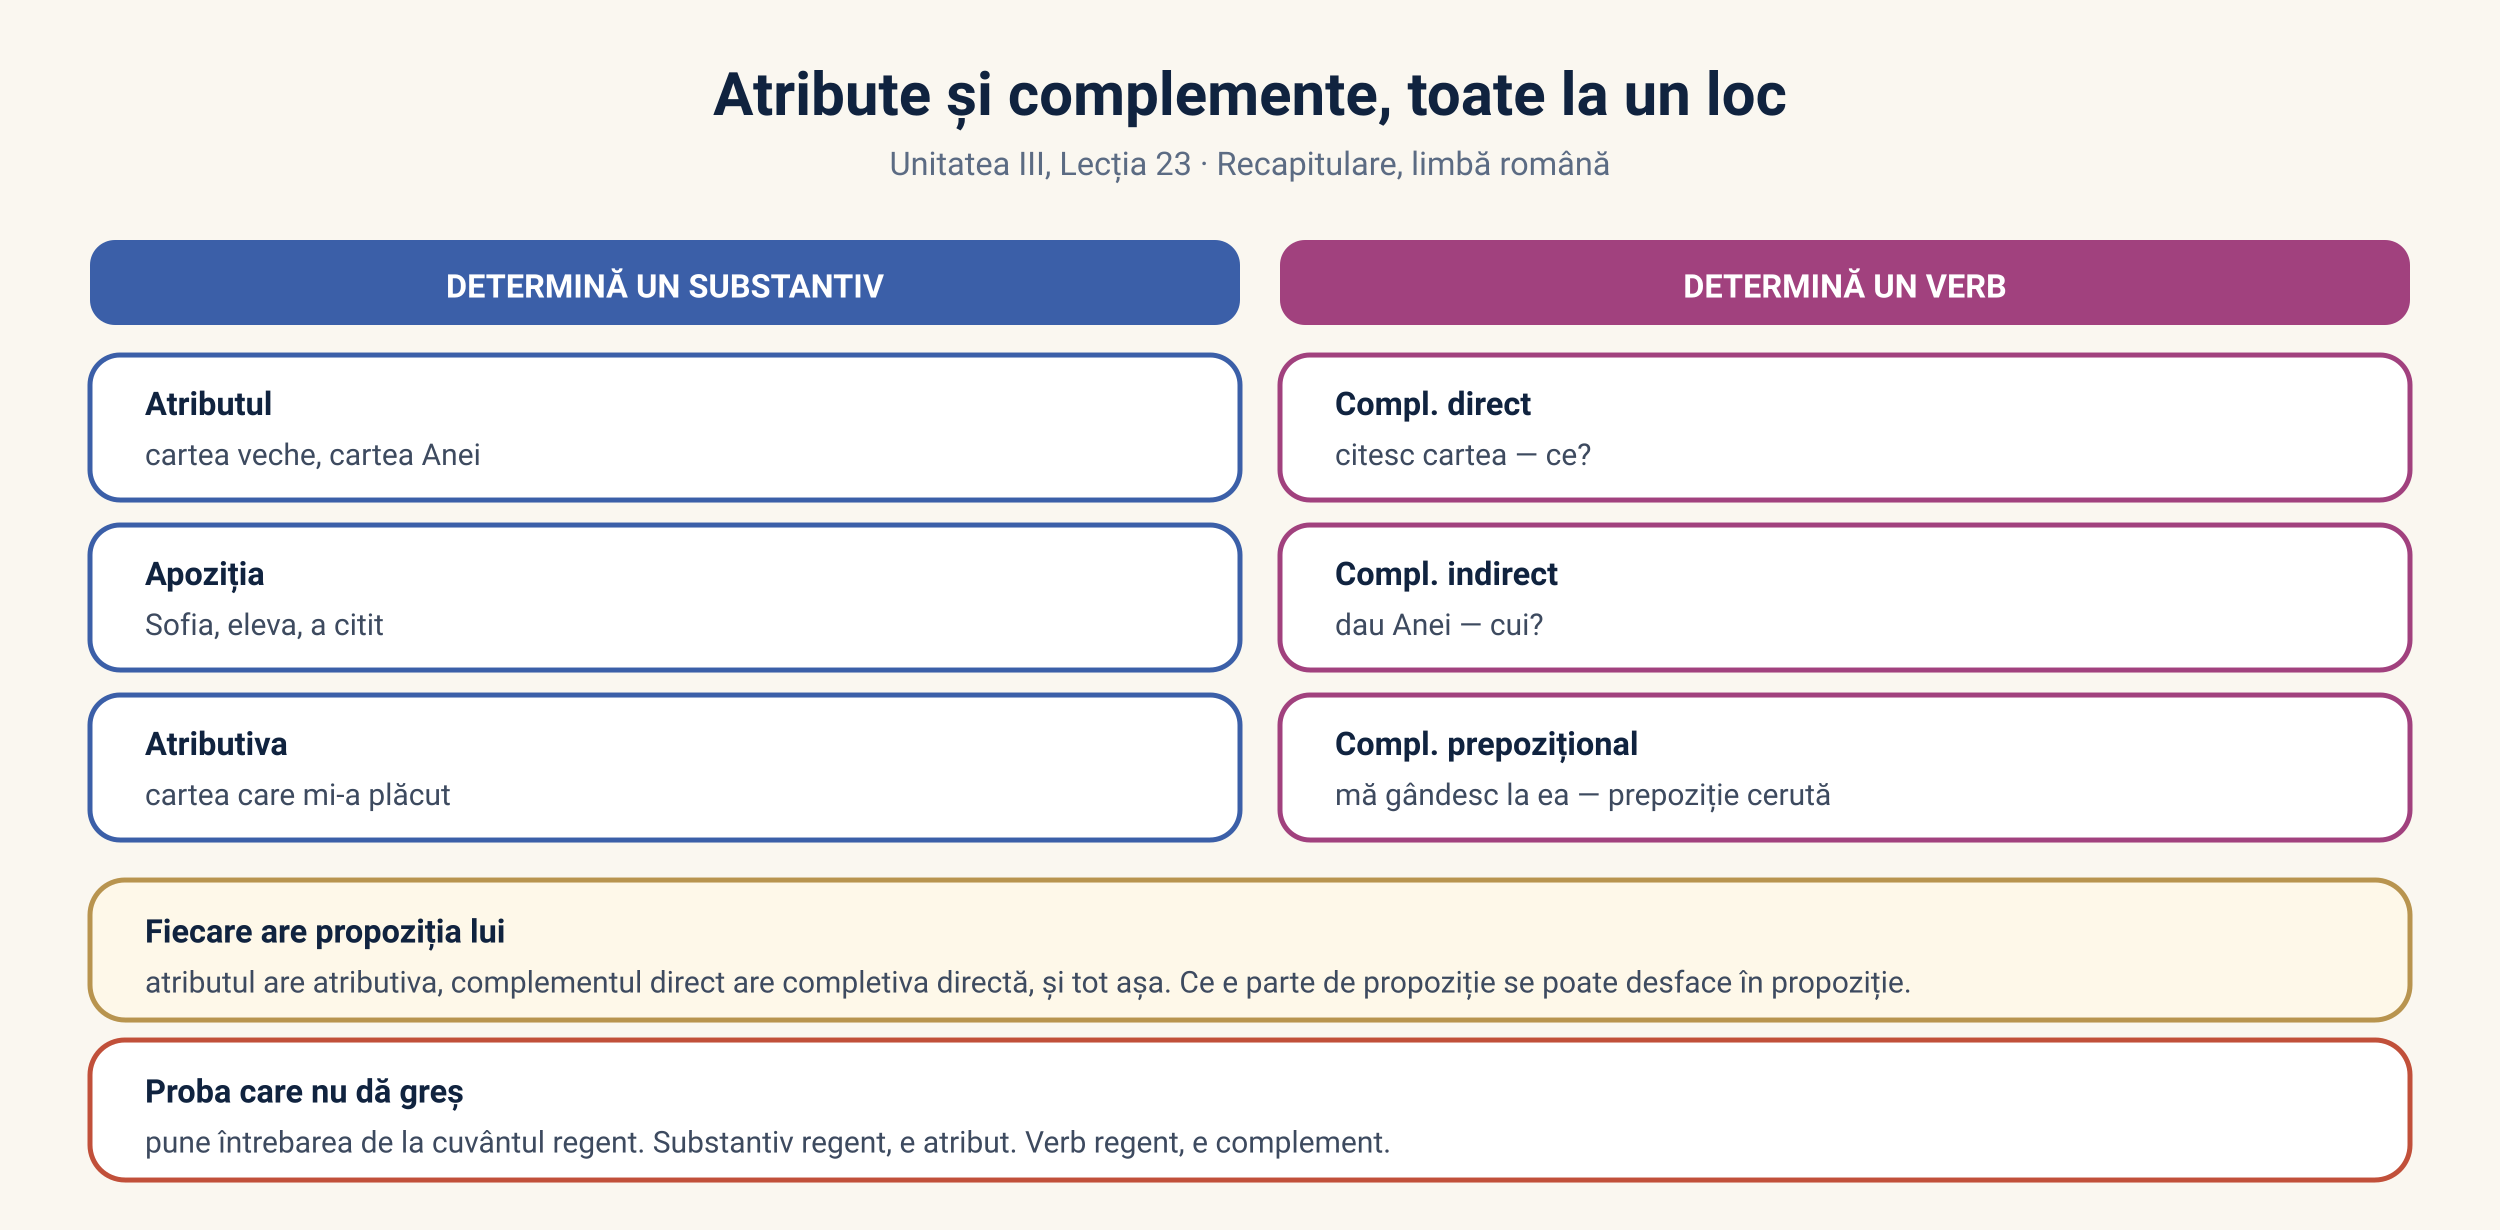
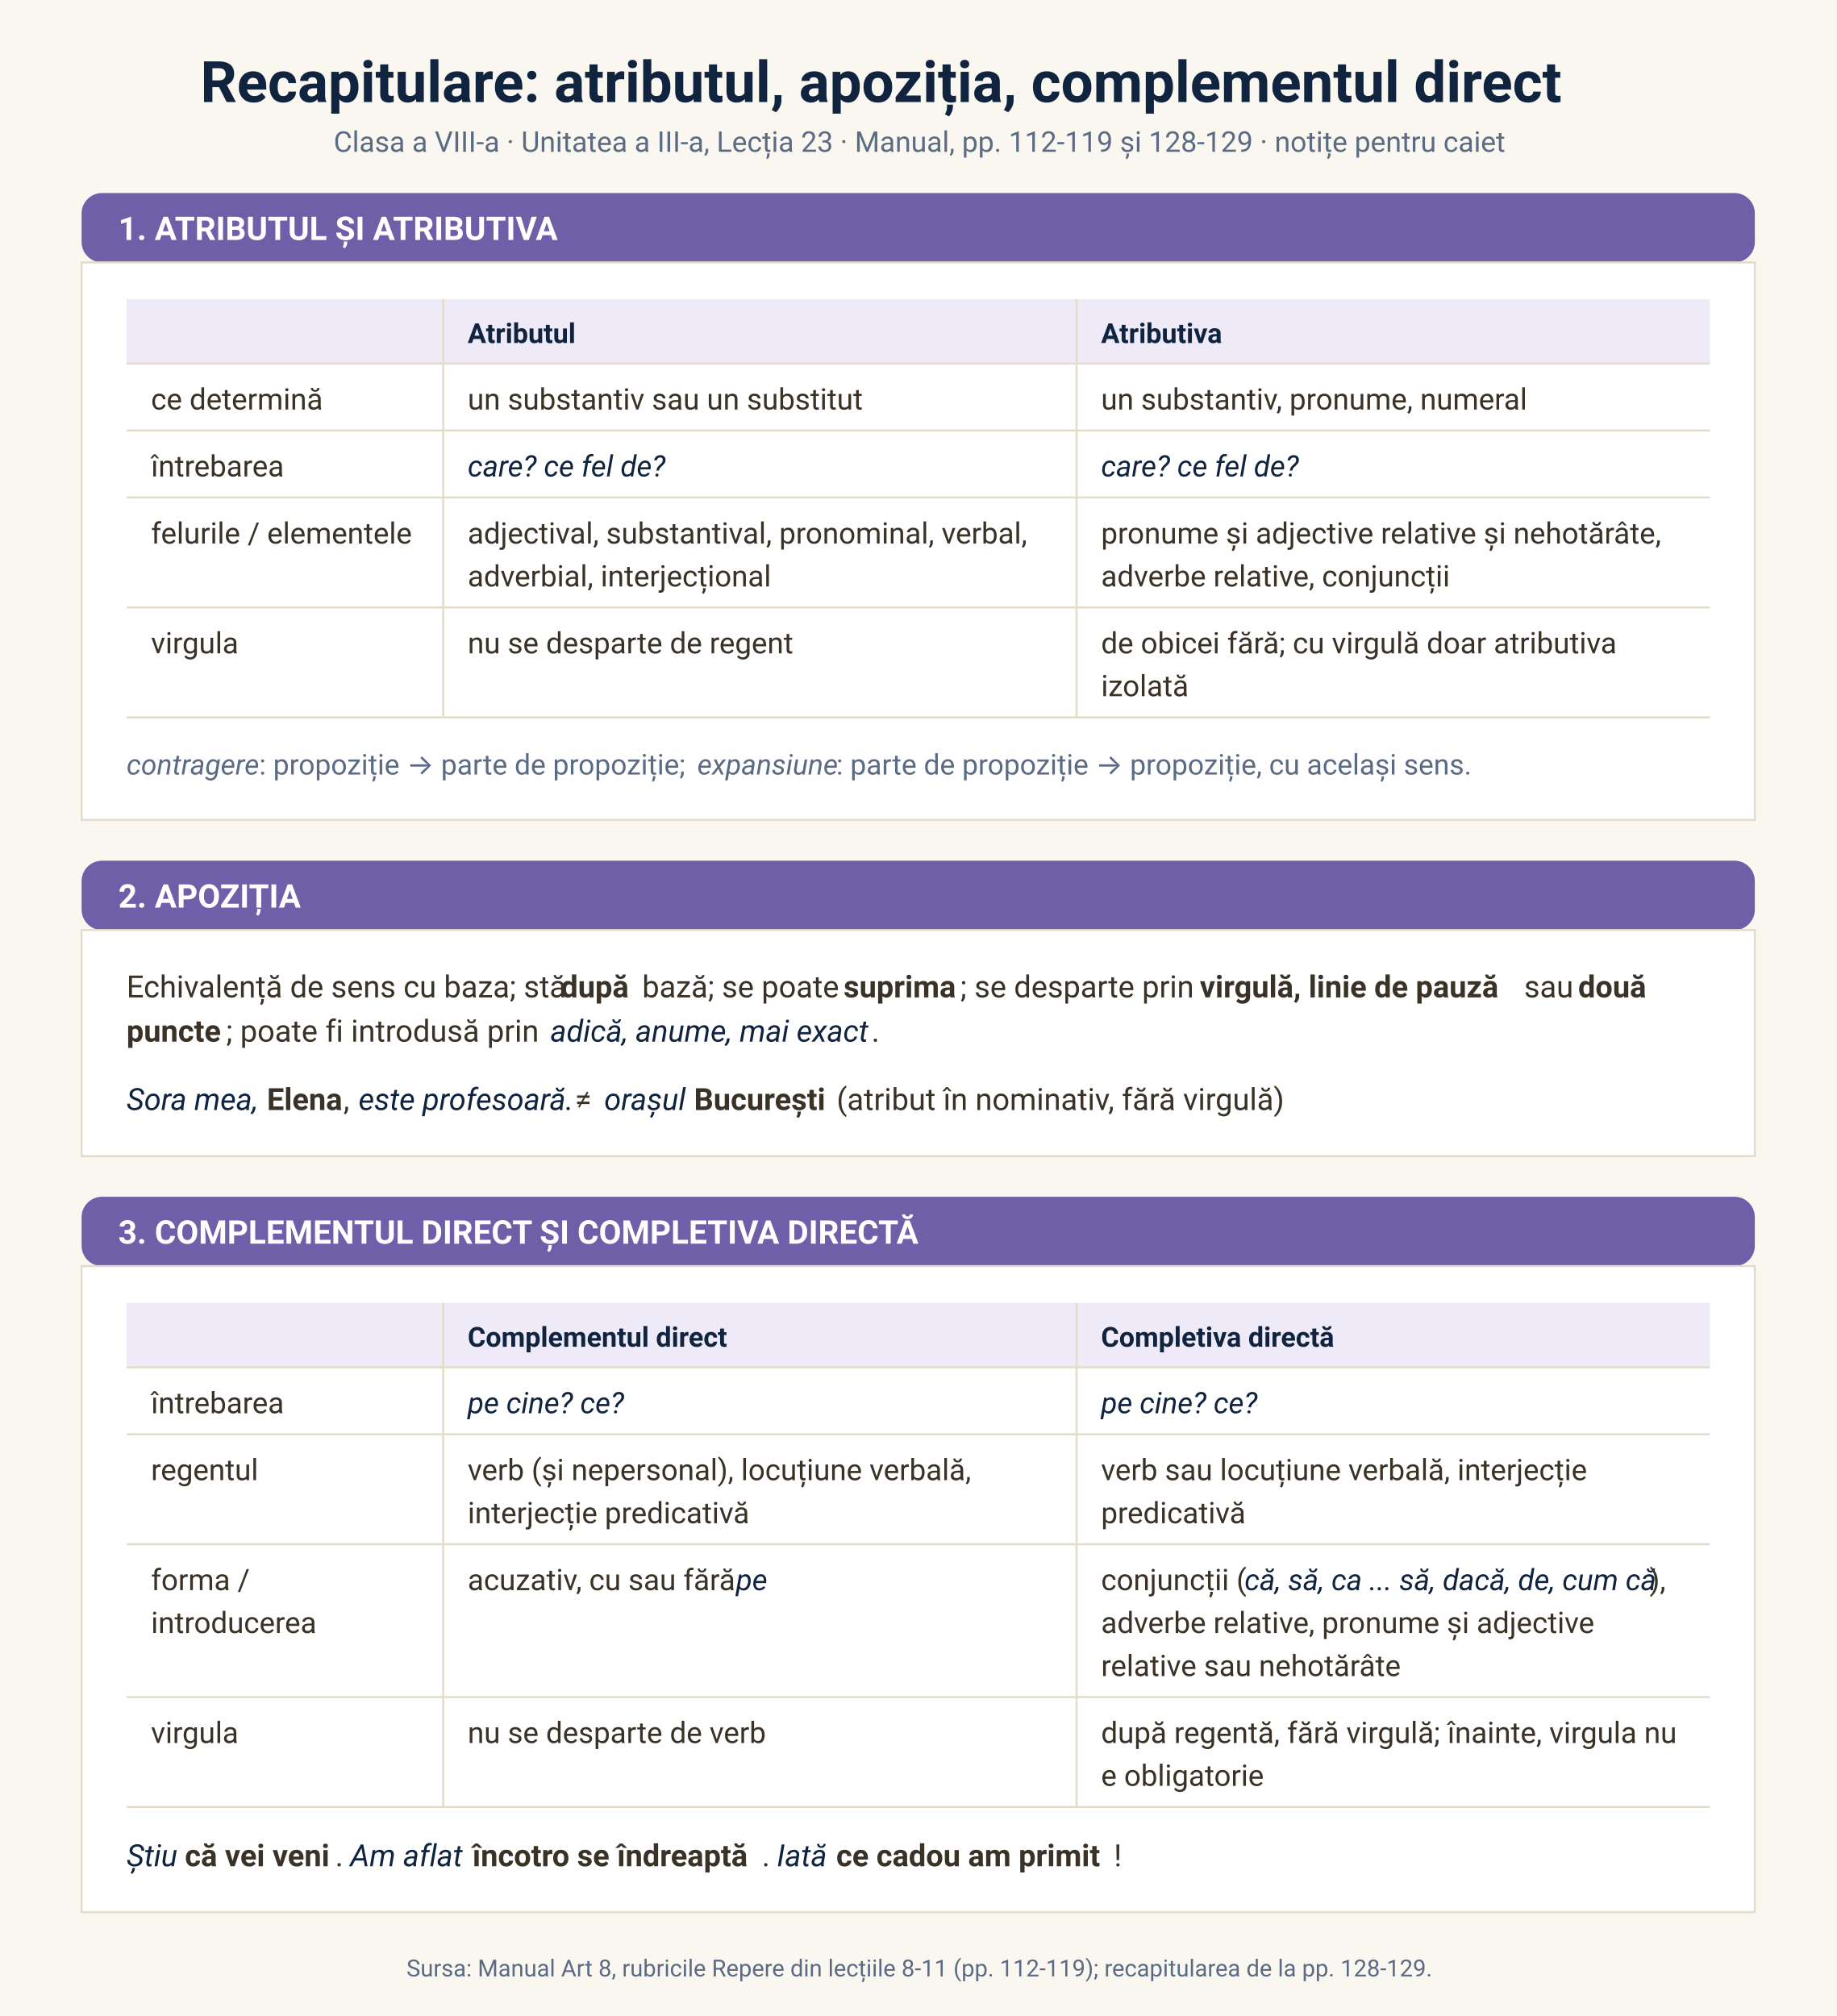
- <svg xmlns="http://www.w3.org/2000/svg" viewBox="0 0 1000 492" font-family="'Segoe UI', 'Plus Jakarta Sans', -apple-system, Roboto, sans-serif">
-   <rect width="1000" height="492" fill="#faf7f0" />
-   <text x="500" y="46" text-anchor="middle" font-size="24" font-weight="700" fill="#10233f">Atribute și complemente, toate la un loc</text>
-   <text x="500" y="70" text-anchor="middle" font-size="13" fill="#5b6b83">Unitatea III, Lecția 23 · Recapitulare, limbă română</text>
-   <rect x="36" y="96" width="460" height="34" rx="10" fill="#3b5fa8" />
-   <text x="266" y="119" text-anchor="middle" font-size="13" font-weight="700" fill="#ffffff">DETERMINĂ UN SUBSTANTIV</text>
-   <rect x="512" y="96" width="452" height="34" rx="10" fill="#a1417e" />
-   <text x="738" y="119" text-anchor="middle" font-size="13" font-weight="700" fill="#ffffff">DETERMINĂ UN VERB</text>
-   <rect x="36" y="142" width="460" height="58" rx="12" fill="#ffffff" stroke="#3b5fa8" stroke-width="2" />
-   <text x="58" y="166" font-size="13" font-weight="700" fill="#10233f">Atributul</text>
-   <text x="58" y="186" font-size="12" fill="#3d4a5f">cartea veche, cartea Anei</text>
-   <rect x="36" y="210" width="460" height="58" rx="12" fill="#ffffff" stroke="#3b5fa8" stroke-width="2" />
-   <text x="58" y="234" font-size="13" font-weight="700" fill="#10233f">Apoziția</text>
-   <text x="58" y="254" font-size="12" fill="#3d4a5f">Sofia, eleva, a citit</text>
-   <rect x="36" y="278" width="460" height="58" rx="12" fill="#ffffff" stroke="#3b5fa8" stroke-width="2" />
-   <text x="58" y="302" font-size="13" font-weight="700" fill="#10233f">Atributiva</text>
-   <text x="58" y="322" font-size="12" fill="#3d4a5f">cartea care mi-a plăcut</text>
-   <rect x="512" y="142" width="452" height="58" rx="12" fill="#ffffff" stroke="#a1417e" stroke-width="2" />
-   <text x="534" y="166" font-size="13" font-weight="700" fill="#10233f">Compl. direct</text>
-   <text x="534" y="186" font-size="12" fill="#3d4a5f">citesc cartea — ce?</text>
-   <rect x="512" y="210" width="452" height="58" rx="12" fill="#ffffff" stroke="#a1417e" stroke-width="2" />
-   <text x="534" y="234" font-size="13" font-weight="700" fill="#10233f">Compl. indirect</text>
-   <text x="534" y="254" font-size="12" fill="#3d4a5f">dau Anei — cui?</text>
-   <rect x="512" y="278" width="452" height="58" rx="12" fill="#ffffff" stroke="#a1417e" stroke-width="2" />
-   <text x="534" y="302" font-size="13" font-weight="700" fill="#10233f">Compl. prepozițional</text>
-   <text x="534" y="322" font-size="12" fill="#3d4a5f">mă gândesc la ea — prepoziție cerută</text>
-   <rect x="36" y="352" width="928" height="56" rx="14" fill="#fef8e9" stroke="#b8944f" stroke-width="2" />
-   <text x="58" y="377" font-size="13" font-weight="700" fill="#10233f">Fiecare are propoziția lui</text>
-   <text x="58" y="397" font-size="12" fill="#3d4a5f">atributul are atributiva, complementul direct are completiva directă, și tot așa. Ce e parte de propoziție se poate desface în propoziție.</text>
-   <rect x="36" y="416" width="928" height="56" rx="14" fill="#ffffff" stroke="#c1503a" stroke-width="2" />
-   <text x="58" y="441" font-size="13" font-weight="700" fill="#10233f">Proba care nu dă greș</text>
-   <text x="58" y="461" font-size="12" fill="#3d4a5f">pune întrebarea de la cuvântul regent. Substantiv regent, e atribut. Verb regent, e complement.</text>
+ <svg xmlns="http://www.w3.org/2000/svg" viewBox="0 0 900 988" font-family="'Segoe UI', 'Plus Jakarta Sans', -apple-system, Roboto, sans-serif">
+   <rect width="900" height="988" fill="#faf7f0" />
+   <text x="98.2" y="50.0" font-size="28" fill="#10233f" font-weight="700" textLength="704.8" lengthAdjust="spacing">Recapitulare: atributul, apoziția, complementul direct</text>
+   <text x="163.5" y="74.4" font-size="14" fill="#5b6b83" textLength="573.0" lengthAdjust="spacing">Clasa a VIII-a · Unitatea a III-a, Lecția 23 · Manual, pp. 112-119 și 128-129 · notițe pentru caiet</text>
+   <rect x="40" y="94.6" width="820" height="34" rx="10" fill="#6f5ea8" />
+   <text x="58" y="117.6" font-size="16" font-weight="700" fill="#ffffff">1. ATRIBUTUL ȘI ATRIBUTIVA</text>
+   <rect x="40" y="128.6" width="820" height="273.2" fill="#ffffff" stroke="#e3dccb" />
+   <rect x="62.0" y="146.6" width="776.0" height="31.6" fill="#efeaf8" />
+   <text x="229.2" y="168.1" font-size="13.5" fill="#10233f" font-weight="700" textLength="57.8" lengthAdjust="spacing">Atributul</text>
+   <text x="539.6" y="168.1" font-size="13.5" fill="#10233f" font-weight="700" textLength="64.1" lengthAdjust="spacing">Atributiva</text>
+   <line x1="62.0" y1="178.2" x2="838.0" y2="178.2" stroke="#e3dccb" />
+   <text x="74.0" y="200.7" font-size="14.5" fill="#3a3226" textLength="83.4" lengthAdjust="spacing">ce determină</text>
+   <text x="229.2" y="200.7" font-size="14.5" fill="#3a3226" textLength="191.0" lengthAdjust="spacing">un substantiv sau un substitut</text>
+   <text x="539.6" y="200.7" font-size="14.5" fill="#3a3226" textLength="210.8" lengthAdjust="spacing">un substantiv, pronume, numeral</text>
+   <line x1="62.0" y1="211.0" x2="838.0" y2="211.0" stroke="#e3dccb" />
+   <text x="74.0" y="233.5" font-size="14.5" fill="#3a3226" textLength="65.2" lengthAdjust="spacing">întrebarea</text>
+   <text x="229.2" y="233.5" font-size="14.5" fill="#10233f" font-style="italic" textLength="94.4" lengthAdjust="spacing">care? ce fel de?</text>
+   <text x="539.6" y="233.5" font-size="14.5" fill="#10233f" font-style="italic" textLength="94.4" lengthAdjust="spacing">care? ce fel de?</text>
+   <line x1="62.0" y1="243.8" x2="838.0" y2="243.8" stroke="#e3dccb" />
+   <text x="74.0" y="266.4" font-size="14.5" fill="#3a3226" textLength="127.2" lengthAdjust="spacing">felurile / elementele</text>
+   <text x="229.2" y="266.4" font-size="14.5" fill="#3a3226" textLength="273.3" lengthAdjust="spacing">adjectival, substantival, pronominal, verbal,</text>
+   <text x="229.2" y="287.4" font-size="14.5" fill="#3a3226" textLength="148.6" lengthAdjust="spacing">adverbial, interjecțional</text>
+   <text x="539.6" y="266.4" font-size="14.5" fill="#3a3226" textLength="273.5" lengthAdjust="spacing">pronume și adjective relative și nehotărâte,</text>
+   <text x="539.6" y="287.4" font-size="14.5" fill="#3a3226" textLength="171.1" lengthAdjust="spacing">adverbe relative, conjuncții</text>
+   <line x1="62.0" y1="297.7" x2="838.0" y2="297.7" stroke="#e3dccb" />
+   <text x="74.0" y="320.2" font-size="14.5" fill="#3a3226" textLength="43.2" lengthAdjust="spacing">virgula</text>
+   <text x="229.2" y="320.2" font-size="14.5" fill="#3a3226" textLength="159.5" lengthAdjust="spacing">nu se desparte de regent</text>
+   <text x="539.6" y="320.2" font-size="14.5" fill="#3a3226" textLength="253.6" lengthAdjust="spacing">de obicei fără; cu virgulă doar atributiva</text>
+   <text x="539.6" y="341.2" font-size="14.5" fill="#3a3226" textLength="41.8" lengthAdjust="spacing">izolată</text>
+   <line x1="62.0" y1="351.6" x2="838.0" y2="351.6" stroke="#e3dccb" />
+   <line x1="217.2" y1="146.6" x2="217.2" y2="351.6" stroke="#e3dccb" />
+   <line x1="527.6" y1="146.6" x2="527.6" y2="351.6" stroke="#e3dccb" />
+   <text x="62.0" y="379.6" font-size="14" fill="#5b6b83" font-style="italic" textLength="65.0" lengthAdjust="spacing">contragere</text>
+   <text x="127.0" y="379.6" font-size="14" fill="#5b6b83" textLength="211.0" lengthAdjust="spacing">: propoziție → parte de propoziție;</text>
+   <text x="341.7" y="379.6" font-size="14" fill="#5b6b83" font-style="italic" textLength="68.0" lengthAdjust="spacing">expansiune</text>
+   <text x="409.8" y="379.6" font-size="14" fill="#5b6b83" textLength="307.4" lengthAdjust="spacing">: parte de propoziție → propoziție, cu același sens.</text>
+   <rect x="40" y="421.8" width="820" height="34" rx="10" fill="#6f5ea8" />
+   <text x="58" y="444.8" font-size="16" font-weight="700" fill="#ffffff">2. APOZIȚIA</text>
+   <rect x="40" y="455.8" width="820" height="110.8" fill="#ffffff" stroke="#e3dccb" />
+   <text x="62.0" y="488.8" font-size="15" fill="#3a3226" textLength="208.8" lengthAdjust="spacing">Echivalență de sens cu baza; stă</text>
+   <text x="274.8" y="488.8" font-size="15" fill="#3a3226" font-weight="700" textLength="35.8" lengthAdjust="spacing">după</text>
+   <text x="314.7" y="488.8" font-size="15" fill="#3a3226" textLength="94.6" lengthAdjust="spacing">bază; se poate</text>
+   <text x="413.4" y="488.8" font-size="15" fill="#3a3226" font-weight="700" textLength="57.1" lengthAdjust="spacing">suprima</text>
+   <text x="470.6" y="488.8" font-size="15" fill="#3a3226" textLength="113.4" lengthAdjust="spacing">; se desparte prin</text>
+   <text x="588.0" y="488.8" font-size="15" fill="#3a3226" font-weight="700" textLength="154.8" lengthAdjust="spacing">virgulă, linie de pauză</text>
+   <text x="746.9" y="488.8" font-size="15" fill="#3a3226" textLength="22.5" lengthAdjust="spacing">sau</text>
+   <text x="773.4" y="488.8" font-size="15" fill="#3a3226" font-weight="700" textLength="35.7" lengthAdjust="spacing">două</text>
+   <text x="62.0" y="510.5" font-size="15" fill="#3a3226" font-weight="700" textLength="48.8" lengthAdjust="spacing">puncte</text>
+   <text x="110.8" y="510.5" font-size="15" fill="#3a3226" textLength="154.9" lengthAdjust="spacing">; poate fi introdusă prin</text>
+   <text x="269.7" y="510.5" font-size="15" fill="#10233f" font-style="italic" textLength="157.3" lengthAdjust="spacing">adică, anume, mai exact</text>
+   <text x="427.1" y="510.5" font-size="15" fill="#3a3226" textLength="3.3" lengthAdjust="spacing">.</text>
+   <text x="62.0" y="544.0" font-size="15" fill="#10233f" font-style="italic" textLength="64.8" lengthAdjust="spacing">Sora mea,</text>
+   <text x="130.8" y="544.0" font-size="15" fill="#3a3226" font-weight="700" textLength="37.5" lengthAdjust="spacing">Elena</text>
+   <text x="168.3" y="544.0" font-size="15" fill="#3a3226" textLength="3.3" lengthAdjust="spacing">,</text>
+   <text x="175.7" y="544.0" font-size="15" fill="#10233f" font-style="italic" textLength="102.0" lengthAdjust="spacing">este profesoară.</text>
+   <text x="281.7" y="544.0" font-size="15" fill="#3a3226" textLength="10.3" lengthAdjust="spacing">≠</text>
+   <text x="296.1" y="544.0" font-size="15" fill="#10233f" font-style="italic" textLength="39.9" lengthAdjust="spacing">orașul</text>
+   <text x="340.1" y="544.0" font-size="15" fill="#3a3226" font-weight="700" textLength="65.8" lengthAdjust="spacing">București</text>
+   <text x="410.0" y="544.0" font-size="15" fill="#3a3226" textLength="220.6" lengthAdjust="spacing">(atribut în nominativ, fără virgulă)</text>
+   <rect x="40" y="586.5" width="820" height="34" rx="10" fill="#6f5ea8" />
+   <text x="58" y="609.5" font-size="16" font-weight="700" fill="#ffffff">3. COMPLEMENTUL DIRECT ȘI COMPLETIVA DIRECTĂ</text>
+   <rect x="40" y="620.5" width="820" height="316.6" fill="#ffffff" stroke="#e3dccb" />
+   <rect x="62.0" y="638.5" width="776.0" height="31.6" fill="#efeaf8" />
+   <text x="229.2" y="660.0" font-size="13.5" fill="#10233f" font-weight="700" textLength="134.1" lengthAdjust="spacing">Complementul direct</text>
+   <text x="539.6" y="660.0" font-size="13.5" fill="#10233f" font-weight="700" textLength="119.7" lengthAdjust="spacing">Completiva directă</text>
+   <line x1="62.0" y1="670.1" x2="838.0" y2="670.1" stroke="#e3dccb" />
+   <text x="74.0" y="692.6" font-size="14.5" fill="#3a3226" textLength="65.2" lengthAdjust="spacing">întrebarea</text>
+   <text x="229.2" y="692.6" font-size="14.5" fill="#10233f" font-style="italic" textLength="74.1" lengthAdjust="spacing">pe cine? ce?</text>
+   <text x="539.6" y="692.6" font-size="14.5" fill="#10233f" font-style="italic" textLength="74.1" lengthAdjust="spacing">pe cine? ce?</text>
+   <line x1="62.0" y1="702.9" x2="838.0" y2="702.9" stroke="#e3dccb" />
+   <text x="74.0" y="725.4" font-size="14.5" fill="#3a3226" textLength="53.6" lengthAdjust="spacing">regentul</text>
+   <text x="229.2" y="725.4" font-size="14.5" fill="#3a3226" textLength="245.0" lengthAdjust="spacing">verb (și nepersonal), locuțiune verbală,</text>
+   <text x="229.2" y="746.5" font-size="14.5" fill="#3a3226" textLength="136.9" lengthAdjust="spacing">interjecție predicativă</text>
+   <text x="539.6" y="725.4" font-size="14.5" fill="#3a3226" textLength="237.5" lengthAdjust="spacing">verb sau locuțiune verbală, interjecție</text>
+   <text x="539.6" y="746.5" font-size="14.5" fill="#3a3226" textLength="70.0" lengthAdjust="spacing">predicativă</text>
+   <line x1="62.0" y1="756.8" x2="838.0" y2="756.8" stroke="#e3dccb" />
+   <text x="74.0" y="779.3" font-size="14.5" fill="#3a3226" textLength="47.6" lengthAdjust="spacing">forma /</text>
+   <text x="74.0" y="800.3" font-size="14.5" fill="#3a3226" textLength="81.3" lengthAdjust="spacing">introducerea</text>
+   <text x="229.2" y="779.3" font-size="14.5" fill="#3a3226" textLength="127.6" lengthAdjust="spacing">acuzativ, cu sau fără</text>
+   <text x="360.7" y="779.3" font-size="14.5" fill="#10233f" font-style="italic" textLength="14.9" lengthAdjust="spacing">pe</text>
+   <text x="539.6" y="779.3" font-size="14.5" fill="#3a3226" textLength="70.3" lengthAdjust="spacing">conjuncții (</text>
+   <text x="609.9" y="779.3" font-size="14.5" fill="#10233f" font-style="italic" textLength="198.5" lengthAdjust="spacing">că, să, ca ... să, dacă, de, cum că</text>
+   <text x="808.4" y="779.3" font-size="14.5" fill="#3a3226" textLength="7.5" lengthAdjust="spacing">),</text>
+   <text x="539.6" y="800.3" font-size="14.5" fill="#3a3226" textLength="241.7" lengthAdjust="spacing">adverbe relative, pronume și adjective</text>
+   <text x="539.6" y="821.4" font-size="14.5" fill="#3a3226" textLength="145.9" lengthAdjust="spacing">relative sau nehotărâte</text>
+   <line x1="62.0" y1="831.7" x2="838.0" y2="831.7" stroke="#e3dccb" />
+   <text x="74.0" y="854.2" font-size="14.5" fill="#3a3226" textLength="43.2" lengthAdjust="spacing">virgula</text>
+   <text x="229.2" y="854.2" font-size="14.5" fill="#3a3226" textLength="145.7" lengthAdjust="spacing">nu se desparte de verb</text>
+   <text x="539.6" y="854.2" font-size="14.5" fill="#3a3226" textLength="285.8" lengthAdjust="spacing">după regentă, fără virgulă; înainte, virgula nu</text>
+   <text x="539.6" y="875.2" font-size="14.5" fill="#3a3226" textLength="81.1" lengthAdjust="spacing">e obligatorie</text>
+   <line x1="62.0" y1="885.6" x2="838.0" y2="885.6" stroke="#e3dccb" />
+   <line x1="217.2" y1="638.5" x2="217.2" y2="885.6" stroke="#e3dccb" />
+   <line x1="527.6" y1="638.5" x2="527.6" y2="885.6" stroke="#e3dccb" />
+   <text x="62.0" y="914.6" font-size="15" fill="#10233f" font-style="italic" textLength="24.6" lengthAdjust="spacing">Știu</text>
+   <text x="90.6" y="914.6" font-size="15" fill="#3a3226" font-weight="700" textLength="73.6" lengthAdjust="spacing">că vei veni</text>
+   <text x="164.3" y="914.6" font-size="15" fill="#3a3226" textLength="3.3" lengthAdjust="spacing">.</text>
+   <text x="171.6" y="914.6" font-size="15" fill="#10233f" font-style="italic" textLength="55.8" lengthAdjust="spacing">Am aflat</text>
+   <text x="231.5" y="914.6" font-size="15" fill="#3a3226" font-weight="700" textLength="141.9" lengthAdjust="spacing">încotro se îndreaptă</text>
+   <text x="373.4" y="914.6" font-size="15" fill="#3a3226" textLength="3.3" lengthAdjust="spacing">.</text>
+   <text x="380.7" y="914.6" font-size="15" fill="#10233f" font-style="italic" textLength="25.1" lengthAdjust="spacing">Iată</text>
+   <text x="409.8" y="914.6" font-size="15" fill="#3a3226" font-weight="700" textLength="136.1" lengthAdjust="spacing">ce cadou am primit</text>
+   <text x="545.9" y="914.6" font-size="15" fill="#3a3226" textLength="4.2" lengthAdjust="spacing">!</text>
+   <text x="199.2" y="968.6" font-size="11.5" fill="#5b6b83" textLength="501.6" lengthAdjust="spacing">Sursa: Manual Art 8, rubricile Repere din lecțiile 8-11 (pp. 112-119); recapitularea de la pp. 128-129.</text>
</svg>
